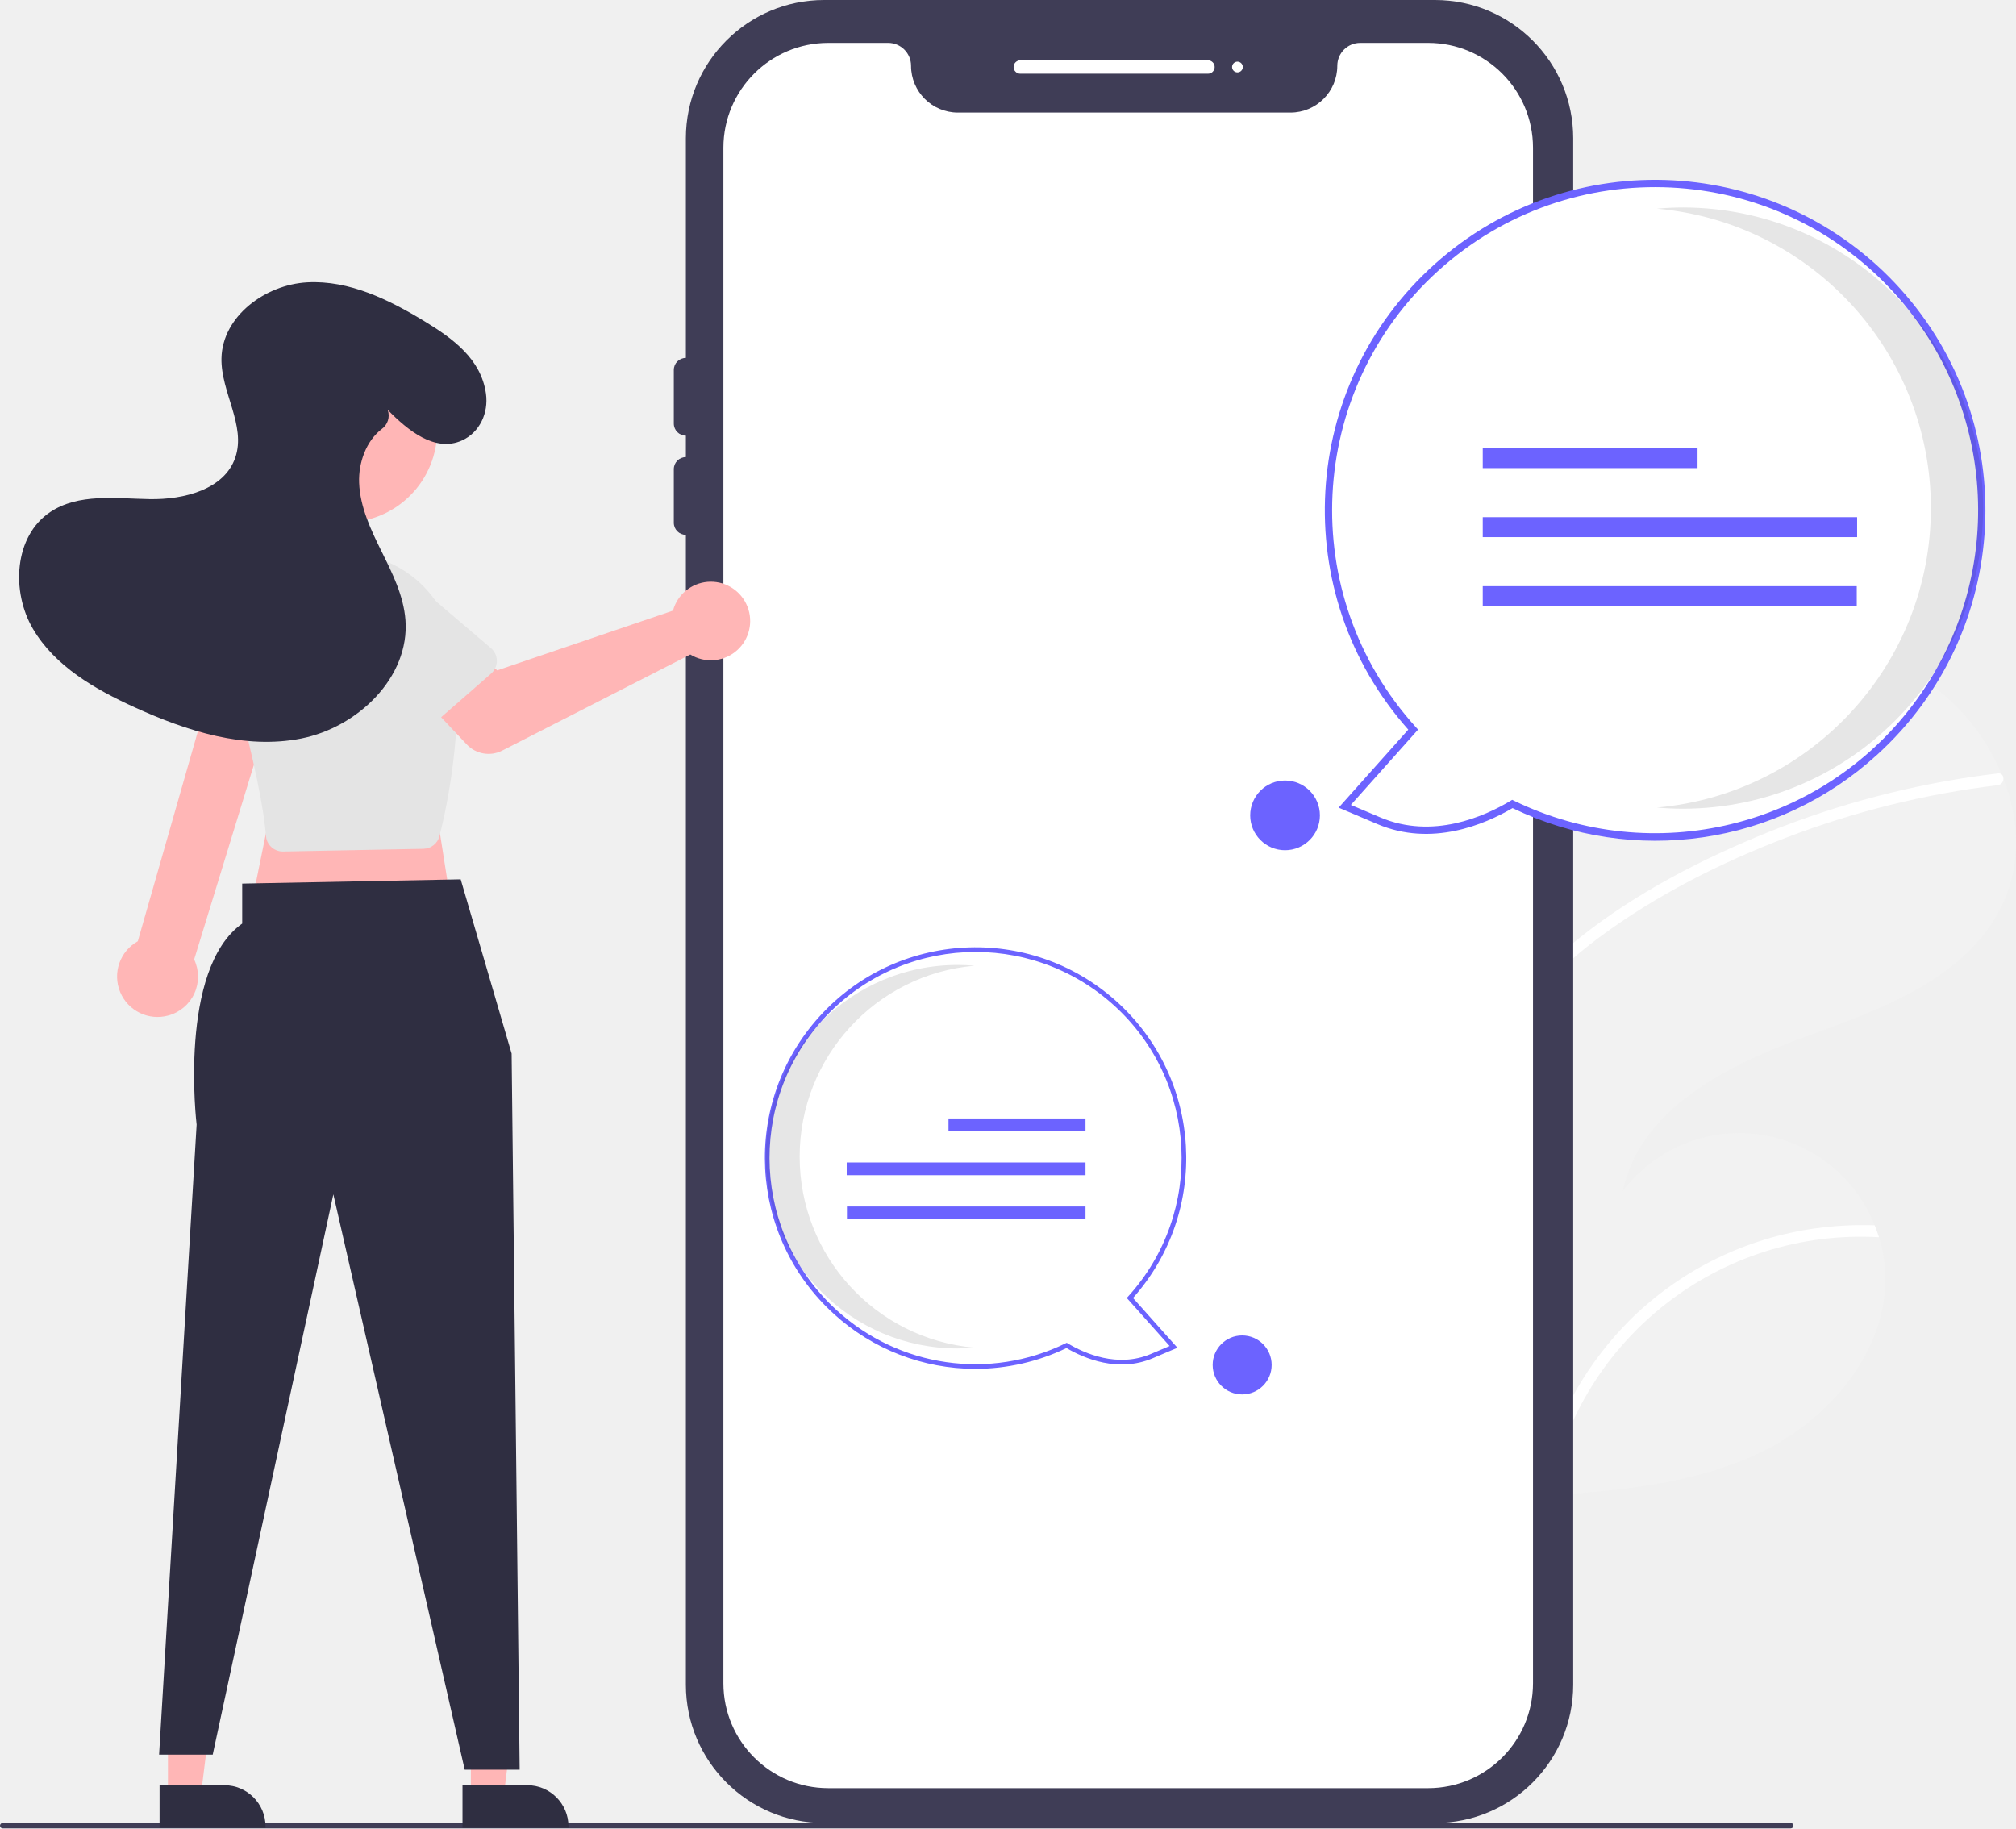
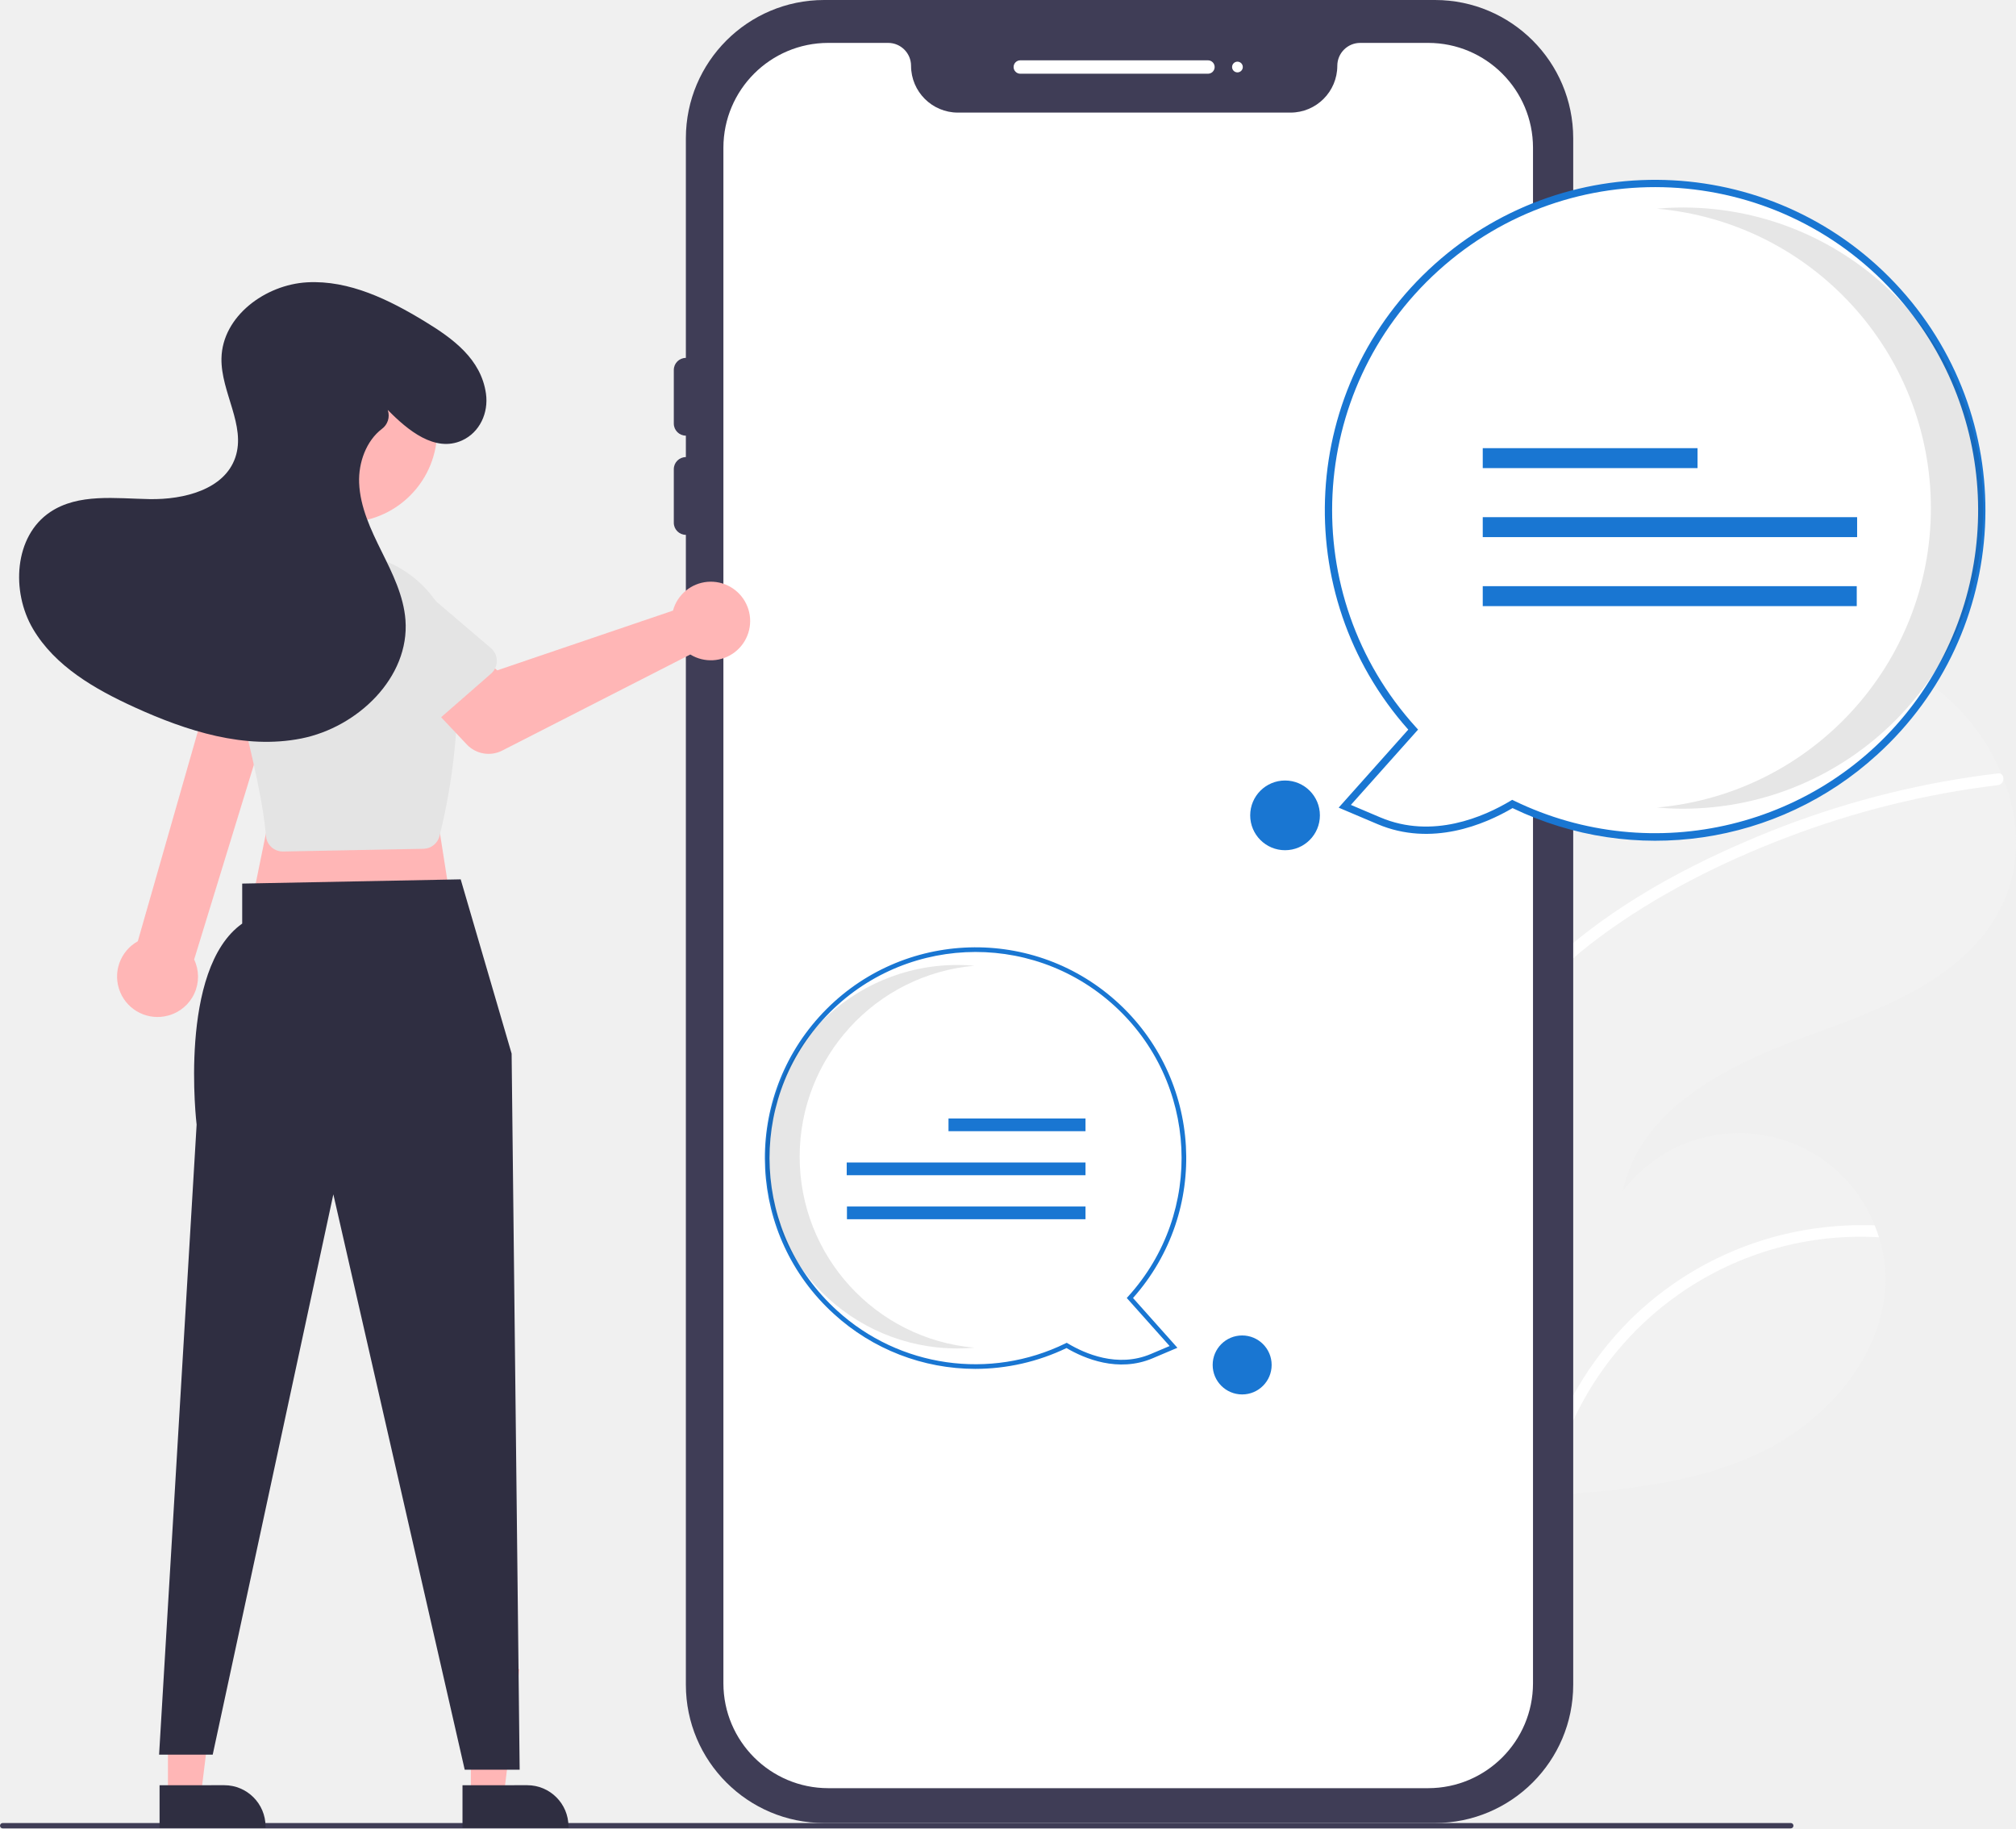
<svg xmlns="http://www.w3.org/2000/svg" data-name="Layer 1" width="752.016" height="682" viewBox="0 0 752.016 682">
  <path d="M797.307,380.22c-1.587,1.091-3.144,2.199-4.697,3.341A410.082,410.082,0,0,0,770.1,518.293q-.009,7.955.346,15.869a398.183,398.183,0,0,0,22.394,116.016q1.044,2.949,2.126,5.872c.517,1.398,1.043,2.81,1.607,4.195.564.697,1.12,1.382,1.675,2.067.038.029.073.081.112.111.224.276.448.553.65.825.96,1.173,1.933,2.339,2.893,3.512l-.76.087-1.905.208.008.012c.641-.042,1.294-.094,1.939-.157.235-.01.491-.016.73-.048.214-.014.44-.037.654-.05,27.508-1.999,55.632-4.655,80.183-17.058,25.696-12.992,46.789-39.514,44.351-68.195a51.623,51.623,0,0,0-2.209-11.059c-.475-1.501-1.023-2.973-1.604-4.439a54.354,54.354,0,0,0-93.931-12.813c6.174-29.888,37.764-46.432,66.416-56.921,28.674-10.484,60.968-21.555,74.619-48.852,7.624-15.192,7.039-32.461.9-48.153-.186-.469-.382-.95-.59-1.424a79.312,79.312,0,0,0-40.179-41.636c-33.993-14.947-74.124-7.303-107.518,8.937A196.599,196.599,0,0,0,797.307,380.22Z" transform="translate(-223.992 -109)" fill="#f2f2f2" />
  <path d="M901.291,567.183a122.38,122.38,0,0,0-68.951,33.848,125.231,125.231,0,0,0-33.034,57.424c-.33,1.245-.626,2.487-.9,3.732-.717-1.227-1.417-2.483-2.109-3.727-.445-.796-.899-1.605-1.331-2.41.517,1.398,1.043,2.81,1.607,4.195.564.697,1.12,1.382,1.675,2.067.038.029.073.081.112.111.224.276.448.553.65.825.96,1.173,1.933,2.339,2.893,3.512l-.76.087-1.905.208.008.012c.641-.042,1.294-.094,1.939-.157.235-.01.491-.016.73-.048.062-.376.145-.748.228-1.121A118.245,118.245,0,0,1,924.896,570.499c-.475-1.501-1.023-2.973-1.604-4.439A126.496,126.496,0,0,0,901.291,567.183Z" transform="translate(-223.992 -109)" fill="#fff" />
  <path d="M809.503,461.846a134.645,134.645,0,0,0-26.286,28.99,111.708,111.708,0,0,0-9.711,18.35c-1.264,2.973-2.399,6.027-3.406,9.106q-.009,7.955.346,15.869a115.367,115.367,0,0,1,3.012-11.946c.628-2.154,1.337-4.269,2.098-6.363,8.534-23.45,25.066-42.41,44.911-57.156,21.265-15.78,45.493-28.002,70.182-37.393a331.404,331.404,0,0,1,78.579-19.433,2.377,2.377,0,0,0,2.07-2.551,2.045,2.045,0,0,0-.59-1.424,1.698,1.698,0,0,0-1.477-.397c-3.318.4-6.627.815-9.932,1.318a335.331,335.331,0,0,0-80.031,22.348C854.506,431.497,830.13,444.544,809.503,461.846Z" transform="translate(-223.992 -109)" fill="#fff" />
  <circle cx="716.203" cy="210.105" r="9.245" fill="#f2f2f2" />
  <path d="M759.299,789H531.378a51.598,51.598,0,0,1-51.539-51.54V160.54A51.598,51.598,0,0,1,531.378,109H759.299a51.598,51.598,0,0,1,51.539,51.54v576.921A51.598,51.598,0,0,1,759.299,789Z" transform="translate(-223.992 -109)" fill="#3f3d56" />
  <path d="M756.749,125H731.379a8.548,8.548,0,0,0-8.54,8.54,17.477,17.477,0,0,1-17.46,17.46H581.298a17.477,17.477,0,0,1-17.46-17.46,8.548,8.548,0,0,0-8.54-8.54H532.928a39.14,39.14,0,0,0-39.09,39.09V736.91A39.14,39.14,0,0,0,532.928,776H756.749a39.14,39.14,0,0,0,39.09-39.09V164.09A39.14,39.14,0,0,0,756.749,125Z" transform="translate(-223.992 -109)" fill="#fff" />
  <path d="M674.588,136.5h-70a2.5,2.5,0,0,1,0-5h70a2.5,2.5,0,0,1,0,5Z" transform="translate(-223.992 -109)" fill="#fff" />
  <circle cx="461.596" cy="25" r="2" fill="#fff" />
  <path d="M812.838,336.5a4.505,4.505,0,0,1-4.5-4.5V244a4.5,4.5,0,1,1,9,0v88A4.505,4.505,0,0,1,812.838,336.5Z" transform="translate(-223.992 -109)" fill="#3f3d56" />
  <path d="M479.838,271.5a4.505,4.505,0,0,1-4.5-4.5V247a4.5,4.5,0,0,1,9,0v20A4.505,4.505,0,0,1,479.838,271.5Z" transform="translate(-223.992 -109)" fill="#3f3d56" />
  <path d="M479.838,308.5a4.505,4.505,0,0,1-4.5-4.5V284a4.5,4.5,0,0,1,9,0v20A4.505,4.505,0,0,1,479.838,308.5Z" transform="translate(-223.992 -109)" fill="#3f3d56" />
  <path d="M891.992,791h-667a1,1,0,0,1,0-2h667a1,1,0,1,1,0,2Z" transform="translate(-223.992 -109)" fill="#3f3d56" />
  <polygon points="62.649 669.899 74.909 669.899 80.741 622.611 62.647 622.611 62.649 669.899" fill="#ffb6b6" />
  <path d="M283.514,774.896l24.144-.001h.001a15.387,15.387,0,0,1,15.386,15.386v.5l-39.531.001Z" transform="translate(-223.992 -109)" fill="#2f2e41" />
  <polygon points="175.649 669.899 187.909 669.899 193.741 622.611 175.647 622.611 175.649 669.899" fill="#ffb6b6" />
  <path d="M396.514,774.896l24.144-.001h.001a15.387,15.387,0,0,1,15.386,15.386v.5l-39.531.001Z" transform="translate(-223.992 -109)" fill="#2f2e41" />
  <polygon points="160.846 290 168.846 341 92.846 342 102.846 293 160.846 290" fill="#ffb6b6" />
  <path d="M395.838,437l19,65,3,267.102h-20.5l-49-214.602-45,209h-20l14-235s-7-58,17-75V438.583Z" transform="translate(-223.992 -109)" fill="#2f2e41" />
  <path d="M286.804,487.791a15.002,15.002,0,0,0,9.612-20.9L328.748,361.483l-23.781-4.714L275.397,460.091a15.084,15.084,0,0,0,11.408,27.7Z" transform="translate(-223.992 -109)" fill="#ffb6b6" />
  <circle cx="352.756" cy="269.565" r="34.3" transform="translate(-311.283 219.39) rotate(-45)" fill="#ffb6b6" />
  <path d="M328.23,426.499a6.273,6.273,0,0,1-5.035-5.695c-.754-10.328-4.485-28.277-11.088-53.351a41.563,41.563,0,0,1,34.31-51.699h0a41.544,41.544,0,0,1,47.22,36.34c3.267,28.771-2.896,57.675-5.697,68.766a6.3,6.3,0,0,1-5.972,4.746l-52.389,1.012A6.253,6.253,0,0,1,328.23,426.499Z" transform="translate(-223.992 -109)" fill="#e4e4e4" />
  <path d="M475.81,334.576a14.701,14.701,0,0,0-.773,2.182l-65.576,22.283L396.79,347.971l-19.205,16.94,20.527,21.776a11.172,11.172,0,0,0,13.212,2.286L481.494,353.131a14.66,14.66,0,1,0-5.684-18.555Z" transform="translate(-223.992 -109)" fill="#ffb6b6" />
  <path d="M407.175,360.259,383.27,381.138a6.284,6.284,0,0,1-9.422-1.337l-17.099-26.626A17.453,17.453,0,0,1,383.107,330.29l24.011,20.453a6.284,6.284,0,0,1,.058,9.516Z" transform="translate(-223.992 -109)" fill="#e4e4e4" />
  <path d="M324.971,388.472,295.429,376.866a6.284,6.284,0,0,1-3.152-8.979l15.762-27.439a17.453,17.453,0,0,1,32.451,12.859l-7.099,30.732a6.284,6.284,0,0,1-8.421,4.433Z" transform="translate(-223.992 -109)" fill="#e4e4e4" />
  <path d="M368.616,261.881c7.474,7.633,17.623,15.967,27.705,11.415,6.62-2.989,9.966-10.29,8.947-17.482-1.832-12.932-12.396-20.56-22.698-26.844-13.393-8.169-28.284-15.507-43.949-14.664s-31.705,12.669-32.017,28.353c-.251,12.613,9.233,25.029,5.17,36.973-4.089,12.02-19.261,15.766-31.956,15.543s-26.551-2.233-37.105,4.825c-13.464,9.004-14.637,29.635-6.414,43.589S259.413,366.082,274.15,372.801c19.526,8.902,41.179,15.839,62.228,11.661s40.477-22.806,38.861-44.204c-.683-9.039-4.856-17.391-8.878-25.514s-8.05-16.582-8.403-25.639c-.294-7.548,2.639-15.662,8.49-20.121a6.196,6.196,0,0,0,2.223-6.943Z" transform="translate(-223.992 -109)" fill="#2f2e41" />
  <path d="M788.143,408.884c-10.818,6.488-30.092,14.617-49.787,6.263L725.624,409.746l25.514-28.6A121.849,121.849,0,1,1,788.143,408.884Z" transform="translate(-223.992 -109)" fill="#fff" />
-   <path d="M788.209,410.425c-10.395,6.103-30.197,14.537-50.385,5.973l-14.479-6.141,25.966-29.108a123.209,123.209,0,1,1,174.855,9.402h0a122.66,122.66,0,0,1-135.958,19.874Zm142.435-192.084A120.489,120.489,0,1,0,752.145,380.232l.822.906-25.064,28.097,10.985,4.659c19.497,8.271,38.791-.321,48.557-6.177l.631-.379.662.322A120.489,120.489,0,0,0,930.645,218.341Z" transform="translate(-223.992 -109)" fill="#6c63ff" />
+   <path d="M788.209,410.425c-10.395,6.103-30.197,14.537-50.385,5.973l-14.479-6.141,25.966-29.108a123.209,123.209,0,1,1,174.855,9.402h0a122.66,122.66,0,0,1-135.958,19.874Zm142.435-192.084A120.489,120.489,0,1,0,752.145,380.232l.822.906-25.064,28.097,10.985,4.659c19.497,8.271,38.791-.321,48.557-6.177l.631-.379.662.322A120.489,120.489,0,0,0,930.645,218.341Z" transform="translate(-223.992 -109)" fill="#1976d2" />
  <path d="M944.261,298.527a112.137,112.137,0,0,0-102.221-111.691c3.266-.286,6.57-.441,9.911-.441a112.132,112.132,0,0,1,0,224.263c-3.335,0-6.634-.157-9.895-.442A112.137,112.137,0,0,0,944.261,298.527Z" transform="translate(-223.992 -109)" opacity="0.1" style="isolation:isolate" />
-   <rect x="553.101" y="167.167" width="80.124" height="7.441" fill="#6c63ff" />
-   <rect x="553.101" y="192.907" width="139.65" height="7.441" fill="#6c63ff" />
-   <rect x="553.101" y="218.646" width="139.513" height="7.441" fill="#6c63ff" />
+   <rect x="553.101" y="167.167" width="80.124" height="7.441" fill="#1976d2" />
+   <rect x="553.101" y="192.907" width="139.65" height="7.441" fill="#1976d2" />
+   <rect x="553.101" y="218.646" width="139.513" height="7.441" fill="#1976d2" />
  <path d="M535.686,598.516a77.721,77.721,0,1,1,109.784-5.357l16.274,18.243-8.121,3.445c-12.563,5.329-24.857.144-31.757-3.995A77.721,77.721,0,0,1,535.686,598.516Z" transform="translate(-223.992 -109)" fill="#fff" />
-   <path d="M587.798,619.602a78.295,78.295,0,0,1-52.696-20.443h0a78.589,78.589,0,1,1,111.531-5.997l16.563,18.566-9.235,3.917c-12.877,5.463-25.507.083-32.138-3.81A78.695,78.695,0,0,1,587.798,619.602Zm-51.53-21.728a76.503,76.503,0,0,0,85.218,12.198l.422-.205.403.242c6.229,3.736,18.535,9.216,30.972,3.94l7.007-2.972L644.303,593.155l.524-.578a76.854,76.854,0,1,0-108.559,5.297Z" transform="translate(-223.992 -109)" fill="#6c63ff" />
+   <path d="M587.798,619.602a78.295,78.295,0,0,1-52.696-20.443h0a78.589,78.589,0,1,1,111.531-5.997l16.563,18.566-9.235,3.917c-12.877,5.463-25.507.083-32.138-3.81A78.695,78.695,0,0,1,587.798,619.602Zm-51.53-21.728a76.503,76.503,0,0,0,85.218,12.198l.422-.205.403.242c6.229,3.736,18.535,9.216,30.972,3.94l7.007-2.972L644.303,593.155l.524-.578a76.854,76.854,0,1,0-108.559,5.297Z" transform="translate(-223.992 -109)" fill="#1976d2" />
  <path d="M522.286,540.461a71.526,71.526,0,0,1,65.201-71.242c-2.083-.182-4.191-.281-6.321-.281a71.523,71.523,0,0,0,0,143.046c2.127,0,4.231-.1,6.311-.282A71.526,71.526,0,0,1,522.286,540.461Z" transform="translate(-223.992 -109)" opacity="0.1" style="isolation:isolate" />
-   <rect x="353.814" y="417.199" width="51.107" height="4.746" fill="#6c63ff" />
-   <rect x="315.846" y="433.617" width="89.075" height="4.746" fill="#6c63ff" />
-   <rect x="315.933" y="450.035" width="88.988" height="4.746" fill="#6c63ff" />
-   <circle cx="463.354" cy="509.134" r="11" fill="#6c63ff" />
-   <circle cx="479.354" cy="304.134" r="13" fill="#6c63ff" />
+   <rect x="353.814" y="417.199" width="51.107" height="4.746" fill="#1976d2" />
+   <rect x="315.846" y="433.617" width="89.075" height="4.746" fill="#1976d2" />
+   <rect x="315.933" y="450.035" width="88.988" height="4.746" fill="#1976d2" />
+   <circle cx="463.354" cy="509.134" r="11" fill="#1976d2" />
+   <circle cx="479.354" cy="304.134" r="13" fill="#1976d2" />
</svg>
